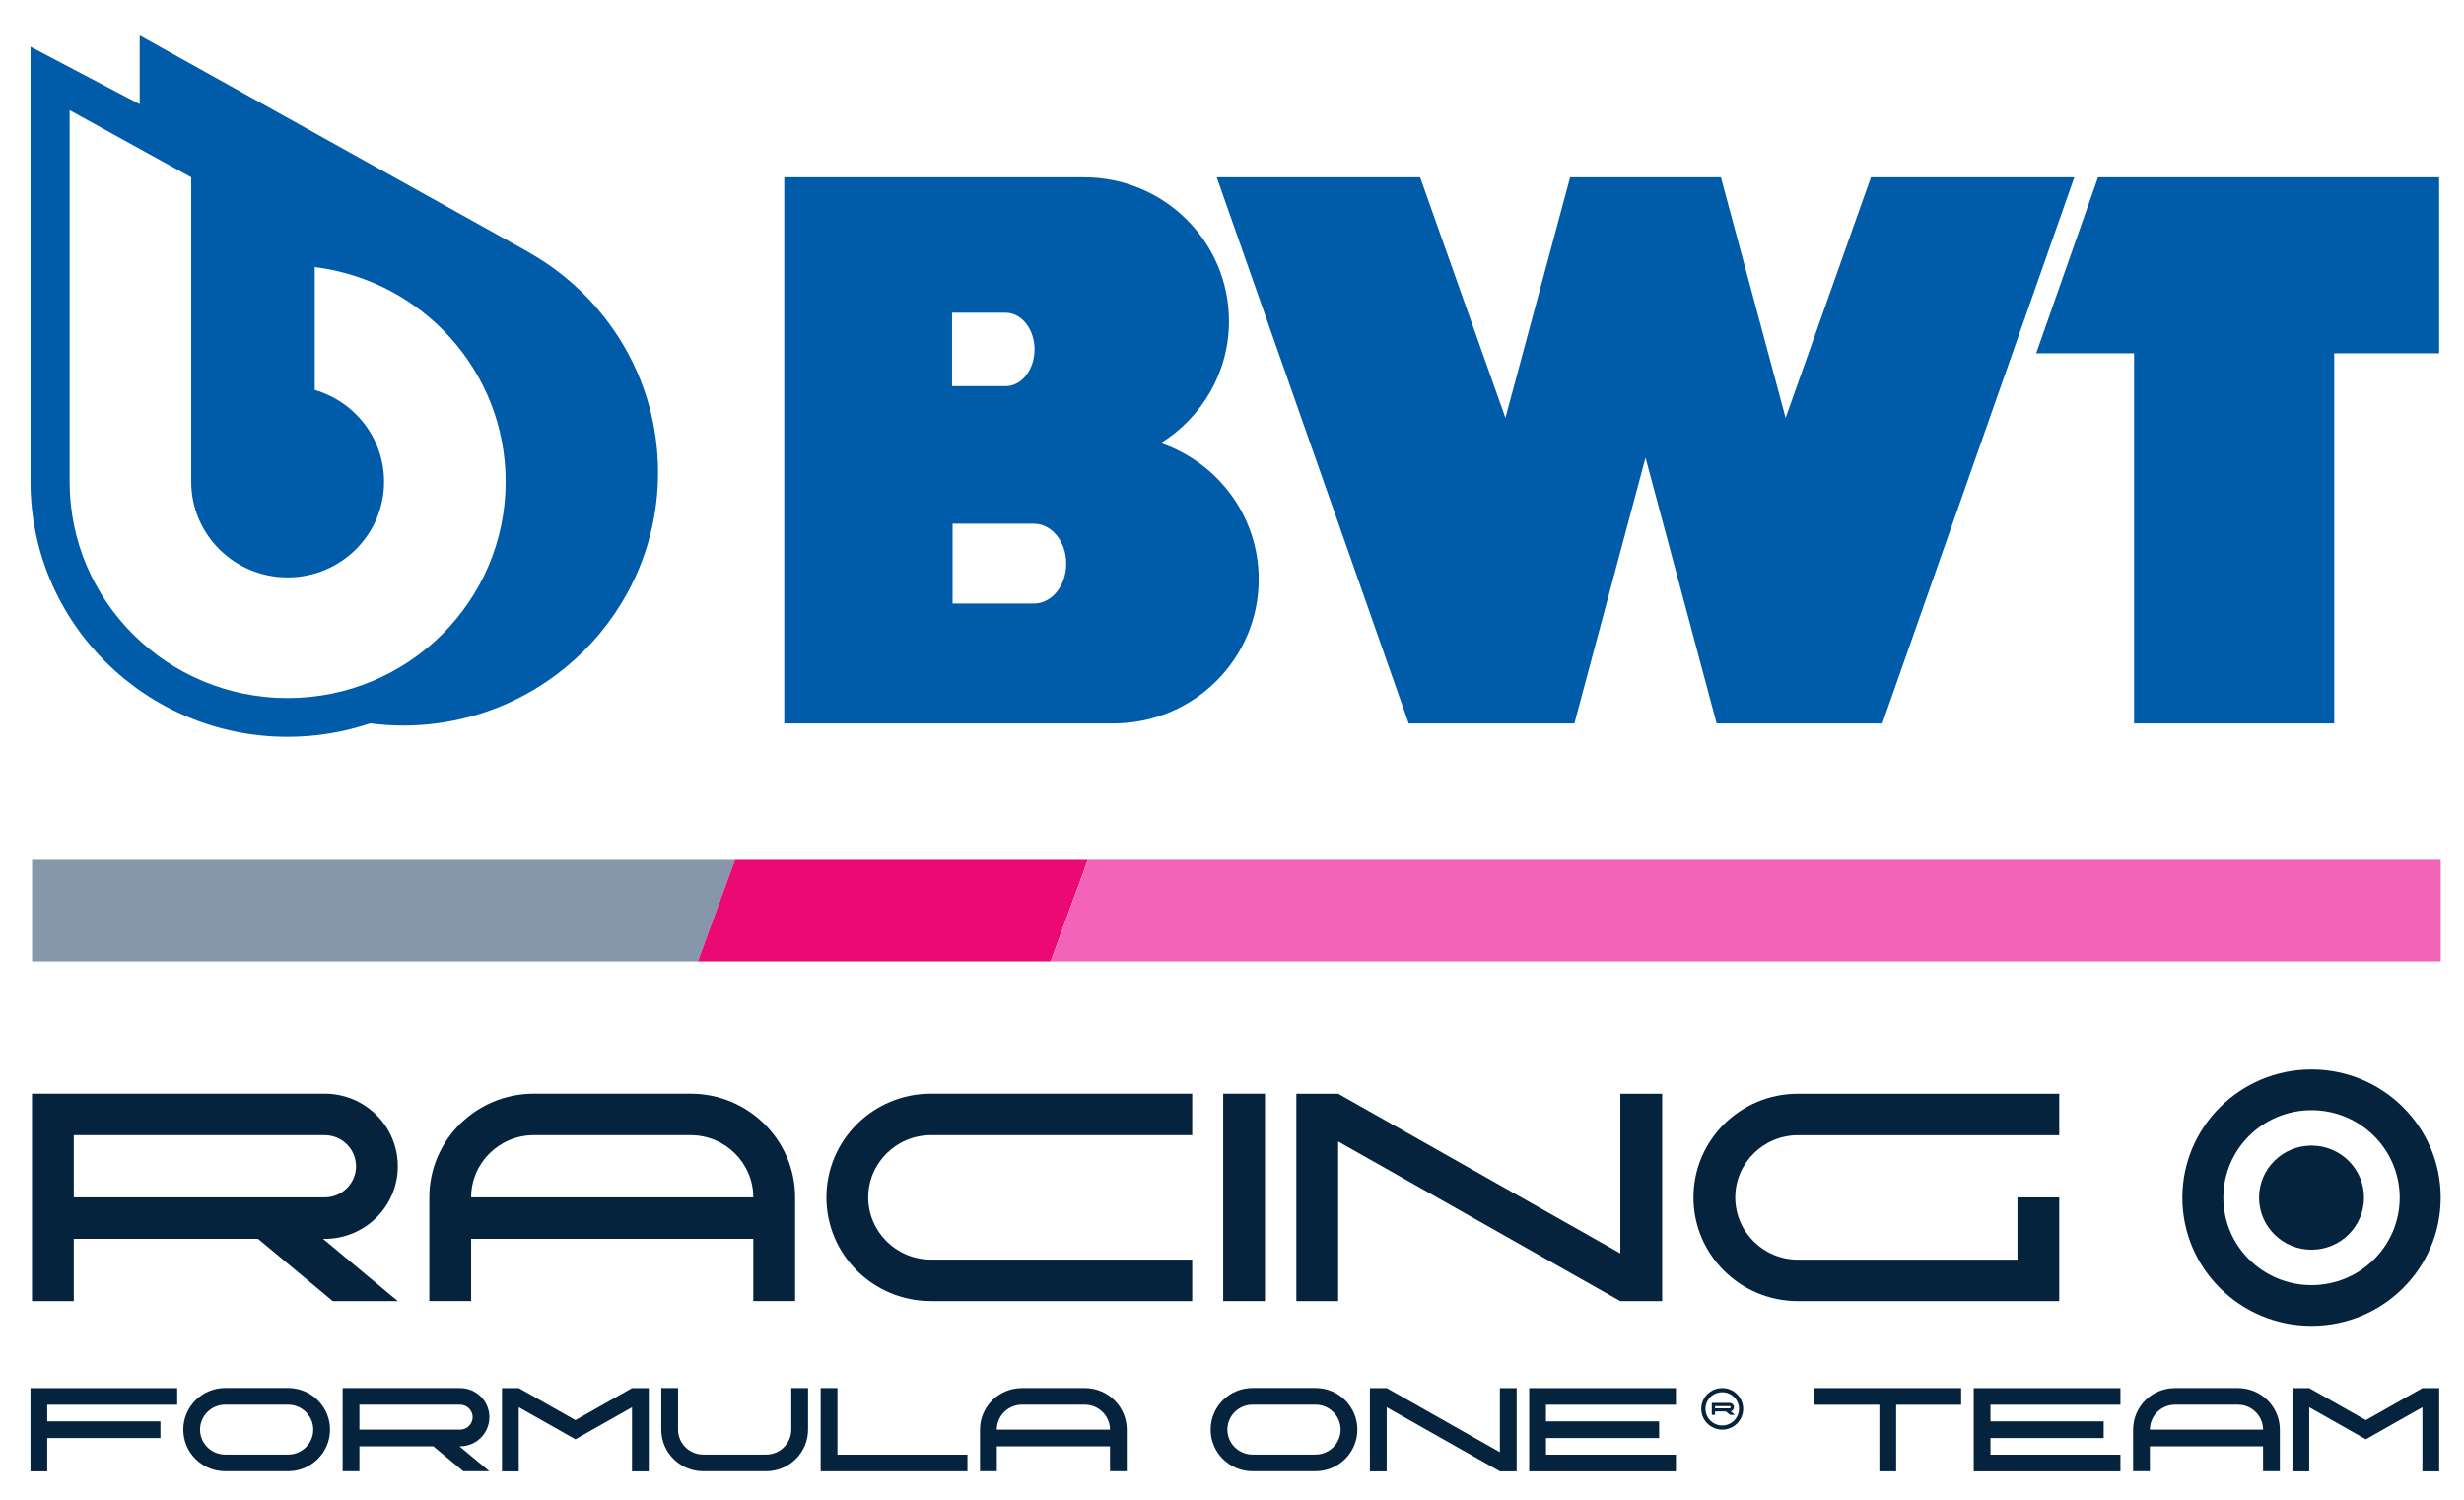
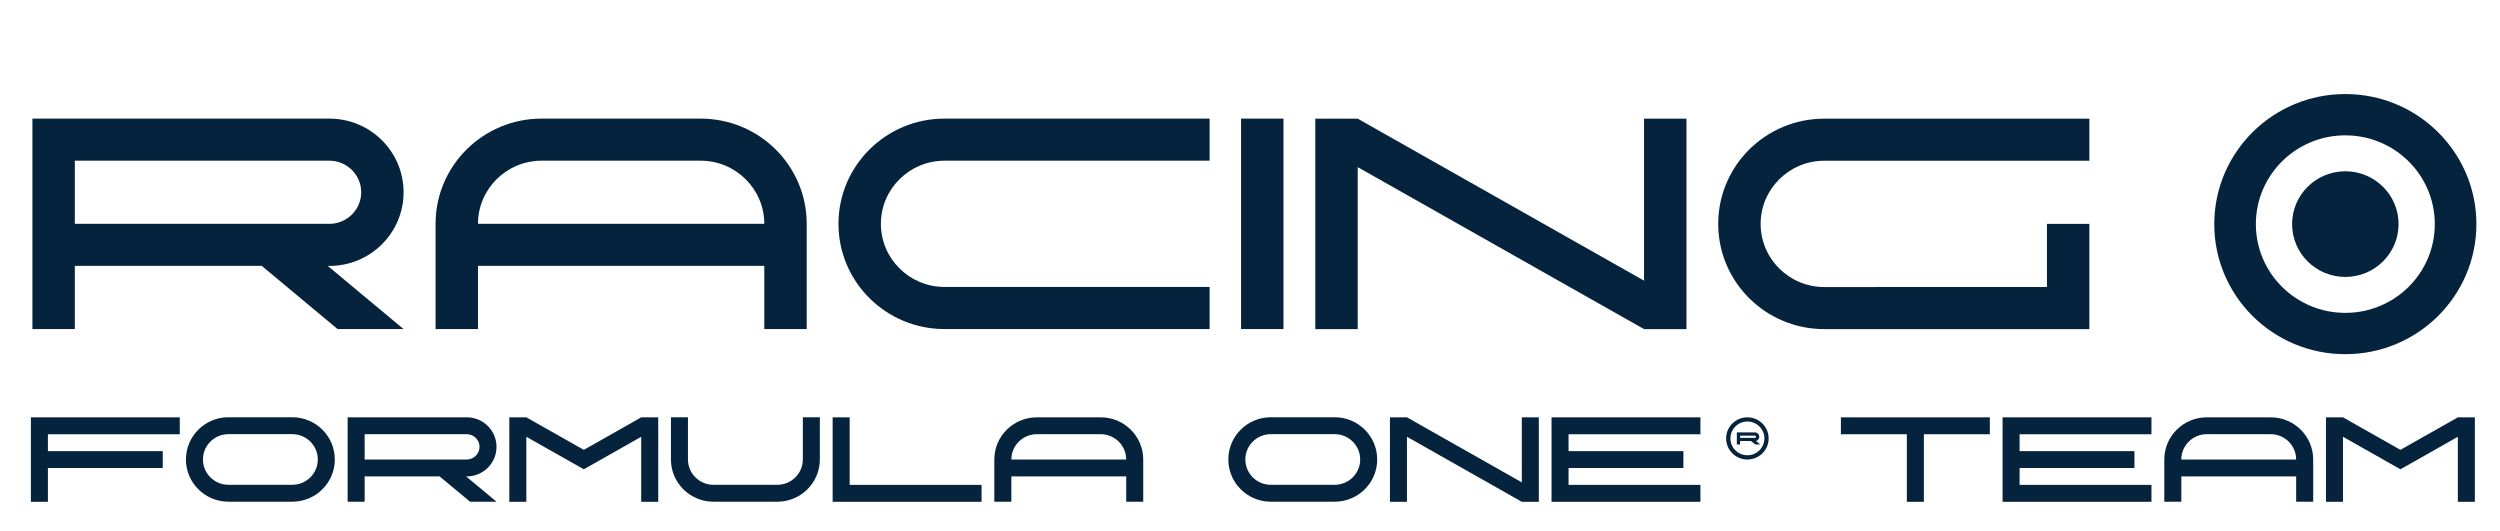
- <svg xmlns="http://www.w3.org/2000/svg" width="504.47" height="306.98" version="1.2" viewBox="0 0 378.35 230.24">
+ <svg xmlns="http://www.w3.org/2000/svg" width="378.35" height="80.24" version="1.2" viewBox="0 150 378.35 80.24">
  <defs>
    <clipPath>
      <rect width="596" height="842" />
    </clipPath>
  </defs>
  <g>
    <path d="m374.54 27.225h-52.381l-9.496 27.029h15.031v56.839h30.733v-56.839h16.113z" fill="#005ca9" />
    <path d="m287.29 27.225-13.104 36.949-9.936-36.949h-23.153l-9.936 36.949-13.098-36.949h-31.234l29.482 83.869h25.441l10.922-40.815 10.922 40.815h25.441l29.482-83.869z" fill="#005ca9" />
    <path d="m178.24 68.041c6.284-3.906 10.472-10.832 10.472-18.728 0-12.196-9.964-22.088-22.257-22.088h-46.034v83.869h50.554c12.315 0 22.301-9.908 22.301-22.133 0-9.694-6.29-17.928-15.037-20.921m-32.052-20.013h8.228c2.452 0 4.441 2.525 4.441 5.636 0 3.111-1.99 5.636-4.441 5.636h-8.228zm12.568 44.659h-12.489v-12.258h12.489c2.739 0 4.965 2.745 4.965 6.132 0 3.387-2.226 6.126-4.965 6.126" fill="#005ca9" />
    <path d="m81.214 38.767-0.034-0.039-59.735-33.28v10.55l-16.767-8.82v66.797c0 21.636 17.674 39.181 39.485 39.181 4.43 0 8.685-0.738 12.658-2.068 1.657 0.209 3.342 0.333 5.055 0.333 21.63 0 39.165-17.403 39.165-38.866 0-14.478-7.986-27.103-19.827-33.787m-37.051 68.432c-18.491 0-33.477-14.874-33.477-33.223v-57.053l18.671 10.302v46.75c0 8.116 6.628 14.693 14.806 14.693 8.178 0 14.806-6.577 14.806-14.693 0-6.684-4.497-12.309-10.646-14.095v-18.863c16.524 2.035 29.318 16.012 29.318 32.959 0 18.351-14.992 33.223-33.477 33.223" fill="#005ca9" />
    <path d="m107.16 147.64 5.72-15.595h-107.96v15.595z" fill="#8797ab" />
    <path d="m161.32 147.64 5.72-15.595h-54.167l-5.72 15.595z" fill="#eb0a73" />
    <path d="m374.78 147.64v-15.595h-207.73l-5.72 15.595z" fill="#f363b8" />
    <path d="m354.94 197.35c-7.473 0-13.538-6.014-13.538-13.436 0-7.417 6.064-13.43 13.538-13.43 7.479 0 13.543 6.014 13.543 13.43 0 7.423-6.064 13.436-13.543 13.436m0-33.117c-10.956 0-19.833 8.815-19.833 19.681 0 10.872 8.877 19.687 19.833 19.687s19.838-8.815 19.838-19.687c0-10.866-8.882-19.681-19.838-19.681" fill="#05233d" />
    <path d="m354.94 191.91c4.452 0 8.059-3.579 8.059-7.997 0-4.413-3.607-7.992-8.059-7.992-4.447 0-8.054 3.579-8.054 7.992 0 4.419 3.607 7.997 8.054 7.997" fill="#05233d" />
    <path d="m81.964 174.32h24.072c5.309 0 9.632 4.283 9.632 9.553h-43.329c0-5.269 4.317-9.553 9.626-9.553m24.072-6.369h-24.072c-8.86 0-16.045 7.13-16.045 15.921v15.927h6.419v-9.559h43.329v9.559h6.419v-15.927c0-8.792-7.186-15.921-16.051-15.921" fill="#05233d" />
    <path d="m194.24 199.8h-6.419v-31.848h6.419z" fill="#05233d" />
    <path d="m248.81 167.96v24.516l-43.334-24.516h-6.419v31.848h6.419v-24.516l43.334 24.516h6.419v-31.848z" fill="#05233d" />
    <path d="m142.94 199.8h40.123v-6.374h-40.123c-5.309 0-9.626-4.283-9.626-9.553 0-5.264 4.317-9.553 9.626-9.553h40.123v-6.369h-40.123c-8.86 0-16.045 7.129-16.045 15.921 0 8.798 7.186 15.927 16.045 15.927" fill="#05233d" />
    <path d="m276.08 193.44c-5.309 0-9.626-4.289-9.626-9.559 0-5.264 4.317-9.553 9.626-9.553h40.123v-6.369h-40.123c-8.86 0-16.045 7.129-16.045 15.921 0 8.798 7.186 15.927 16.045 15.927h40.123v-15.927h-6.419v9.559z" fill="#05233d" />
    <path d="m11.325 174.32h38.521c2.655 0 4.819 2.142 4.819 4.779 0 2.615-2.136 4.751-4.768 4.774h-38.572zm-6.419 25.48h6.419v-9.559h28.292l11.469 9.559h9.987l-11.475-9.559h0.237c0.006 0 0.012 6e-3 0.012 6e-3 6.205 0 11.232-4.993 11.232-11.148 0-6.16-5.027-11.148-11.232-11.148h-44.94z" fill="#05233d" />
    <path d="m55.186 215.71h15.454c1.065 0 1.933 0.862 1.933 1.916 0 1.048-0.857 1.905-1.916 1.916h-15.471zm-2.576 10.218h2.576v-3.827h11.345l4.605 3.827h4.007l-4.605-3.827h0.101c2.491 0 4.503-2.006 4.503-4.475 0-2.469-2.012-4.469-4.503-4.469h-18.029z" fill="#05233d" />
    <path d="m44.235 223.37h-9.66c-2.13 0-3.861-1.719-3.861-3.832 0-2.113 1.73-3.832 3.861-3.832h9.66c2.13 0 3.861 1.719 3.861 3.832 0 2.113-1.73 3.832-3.861 3.832m0-10.224h-9.66c-3.556 0-6.436 2.863-6.436 6.391s2.88 6.391 6.436 6.391h9.66c3.551 0 6.436-2.863 6.436-6.391s-2.886-6.391-6.436-6.391" fill="#05233d" />
    <path d="m156.92 215.71h9.66c2.125 0 3.861 1.719 3.861 3.832h-17.381c0-2.113 1.73-3.832 3.861-3.832m9.66-2.553h-9.66c-3.556 0-6.442 2.857-6.442 6.386v6.386h2.581v-3.827h17.381v3.827h2.576v-6.386c0-3.528-2.886-6.386-6.436-6.386" fill="#05233d" />
    <path d="m107.98 223.37c-2.13 0-3.866-1.719-3.866-3.832v-6.386h-2.576v6.386c0 3.528 2.886 6.391 6.442 6.391h9.654c3.556 0 6.442-2.863 6.442-6.391v-6.386h-2.576v6.386c0 2.113-1.73 3.832-3.866 3.832z" fill="#05233d" />
    <path d="m97.042 213.16-8.691 4.92-8.696-4.92h-2.576v12.782h2.576v-9.84l8.696 4.92 8.691-4.92v9.84h2.576v-12.782z" fill="#05233d" />
    <path d="m148.55 225.94v-2.559h-19.963v-10.224h-2.576v12.782z" fill="#05233d" />
    <path d="m4.674 213.16v12.782h2.576v-5.112h17.381v-2.559h-17.381v-2.553h19.957v-2.559z" fill="#05233d" />
    <path d="m333.98 215.71h9.66c2.13 0 3.861 1.719 3.861 3.832h-17.381c0-2.113 1.73-3.832 3.861-3.832m9.66-2.553h-9.66c-3.556 0-6.436 2.857-6.436 6.386v6.386h2.576v-3.827h17.381v3.827h2.576v-6.386c0-3.528-2.88-6.386-6.436-6.386" fill="#05233d" />
    <path d="m301.14 213.16h-22.538v2.559h9.981v10.224h2.576v-10.224h9.981z" fill="#05233d" />
    <path d="m303.07 213.16v12.782h22.532v-2.559h-19.957v-2.553h17.381v-2.559h-17.381v-2.553h19.957v-2.559z" fill="#05233d" />
    <path d="m371.97 213.16-8.691 4.92-8.691-4.92h-2.576v12.782h2.576v-9.84l8.691 4.92 8.691-4.92v9.84h2.576v-12.782z" fill="#05233d" />
    <path d="m201.99 223.37h-9.66c-2.13 0-3.861-1.719-3.861-3.832 0-2.113 1.73-3.832 3.861-3.832h9.66c2.13 0 3.861 1.719 3.861 3.832 0 2.113-1.73 3.832-3.861 3.832m0-10.224h-9.66c-3.556 0-6.436 2.863-6.436 6.391s2.88 6.391 6.436 6.391h9.66c3.551 0 6.436-2.863 6.436-6.391s-2.886-6.391-6.436-6.391" fill="#05233d" />
    <path d="m234.81 213.16v12.782h22.532v-2.559h-19.957v-2.553h17.381v-2.559h-17.381v-2.553h19.957v-2.559z" fill="#05233d" />
    <path d="m230.31 213.16v9.84l-17.381-9.84h-2.576v12.782h2.576v-9.84l17.381 9.84h2.576v-12.782z" fill="#05233d" />
    <path d="m265.58 216.27c0.096 0 0.169-0.079 0.169-0.169 0-0.096-0.073-0.169-0.169-0.169h-2.232v0.338zm0.068 0.998-0.654-0.524h-1.646v0.524h-0.496v-1.832h2.728c0.366 0 0.671 0.299 0.671 0.665 0 0.304-0.209 0.558-0.49 0.637l0.631 0.53z" fill="#05233d" />
    <path d="m264.45 218.9c-1.42 0-2.57-1.144-2.57-2.553 0-1.403 1.15-2.553 2.57-2.553 1.42 0 2.576 1.15 2.576 2.553 0 1.409-1.155 2.553-2.576 2.553m0-5.743c-1.775 0-3.218 1.431-3.218 3.19 0 1.764 1.443 3.196 3.218 3.196 1.775 0 3.218-1.431 3.218-3.196 0-1.758-1.443-3.19-3.218-3.19" fill="#05233d" />
  </g>
</svg>
